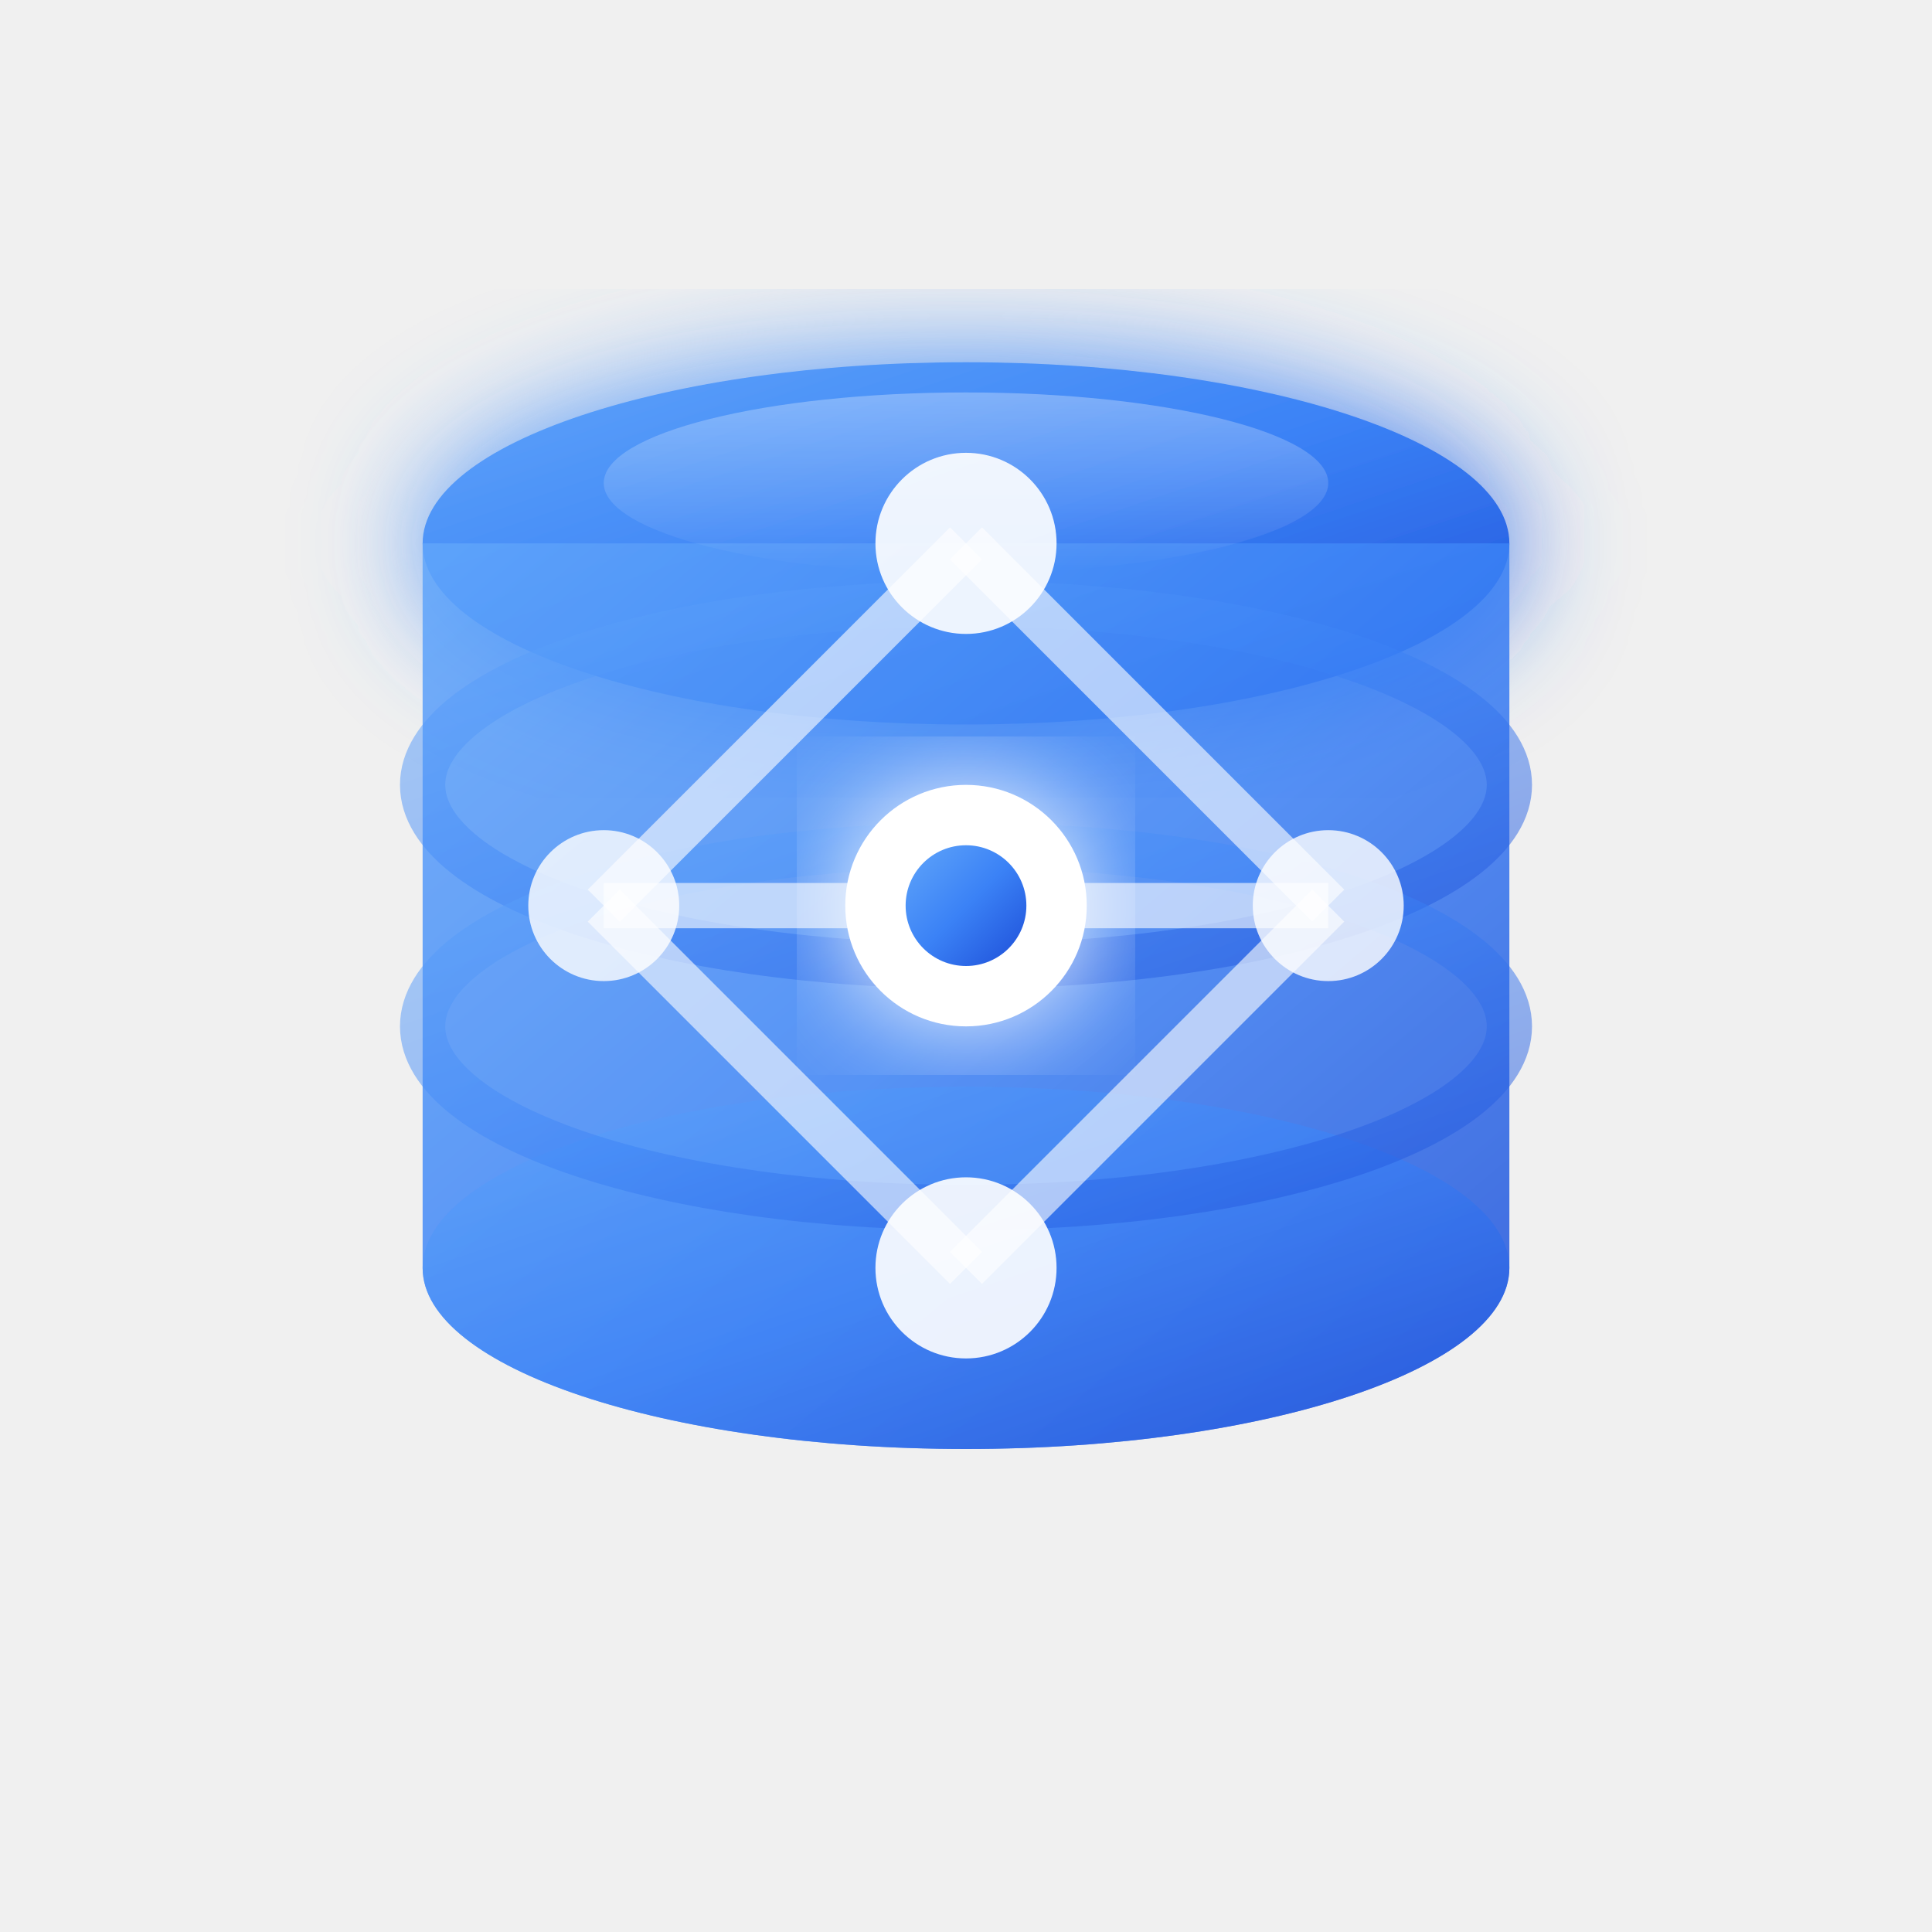
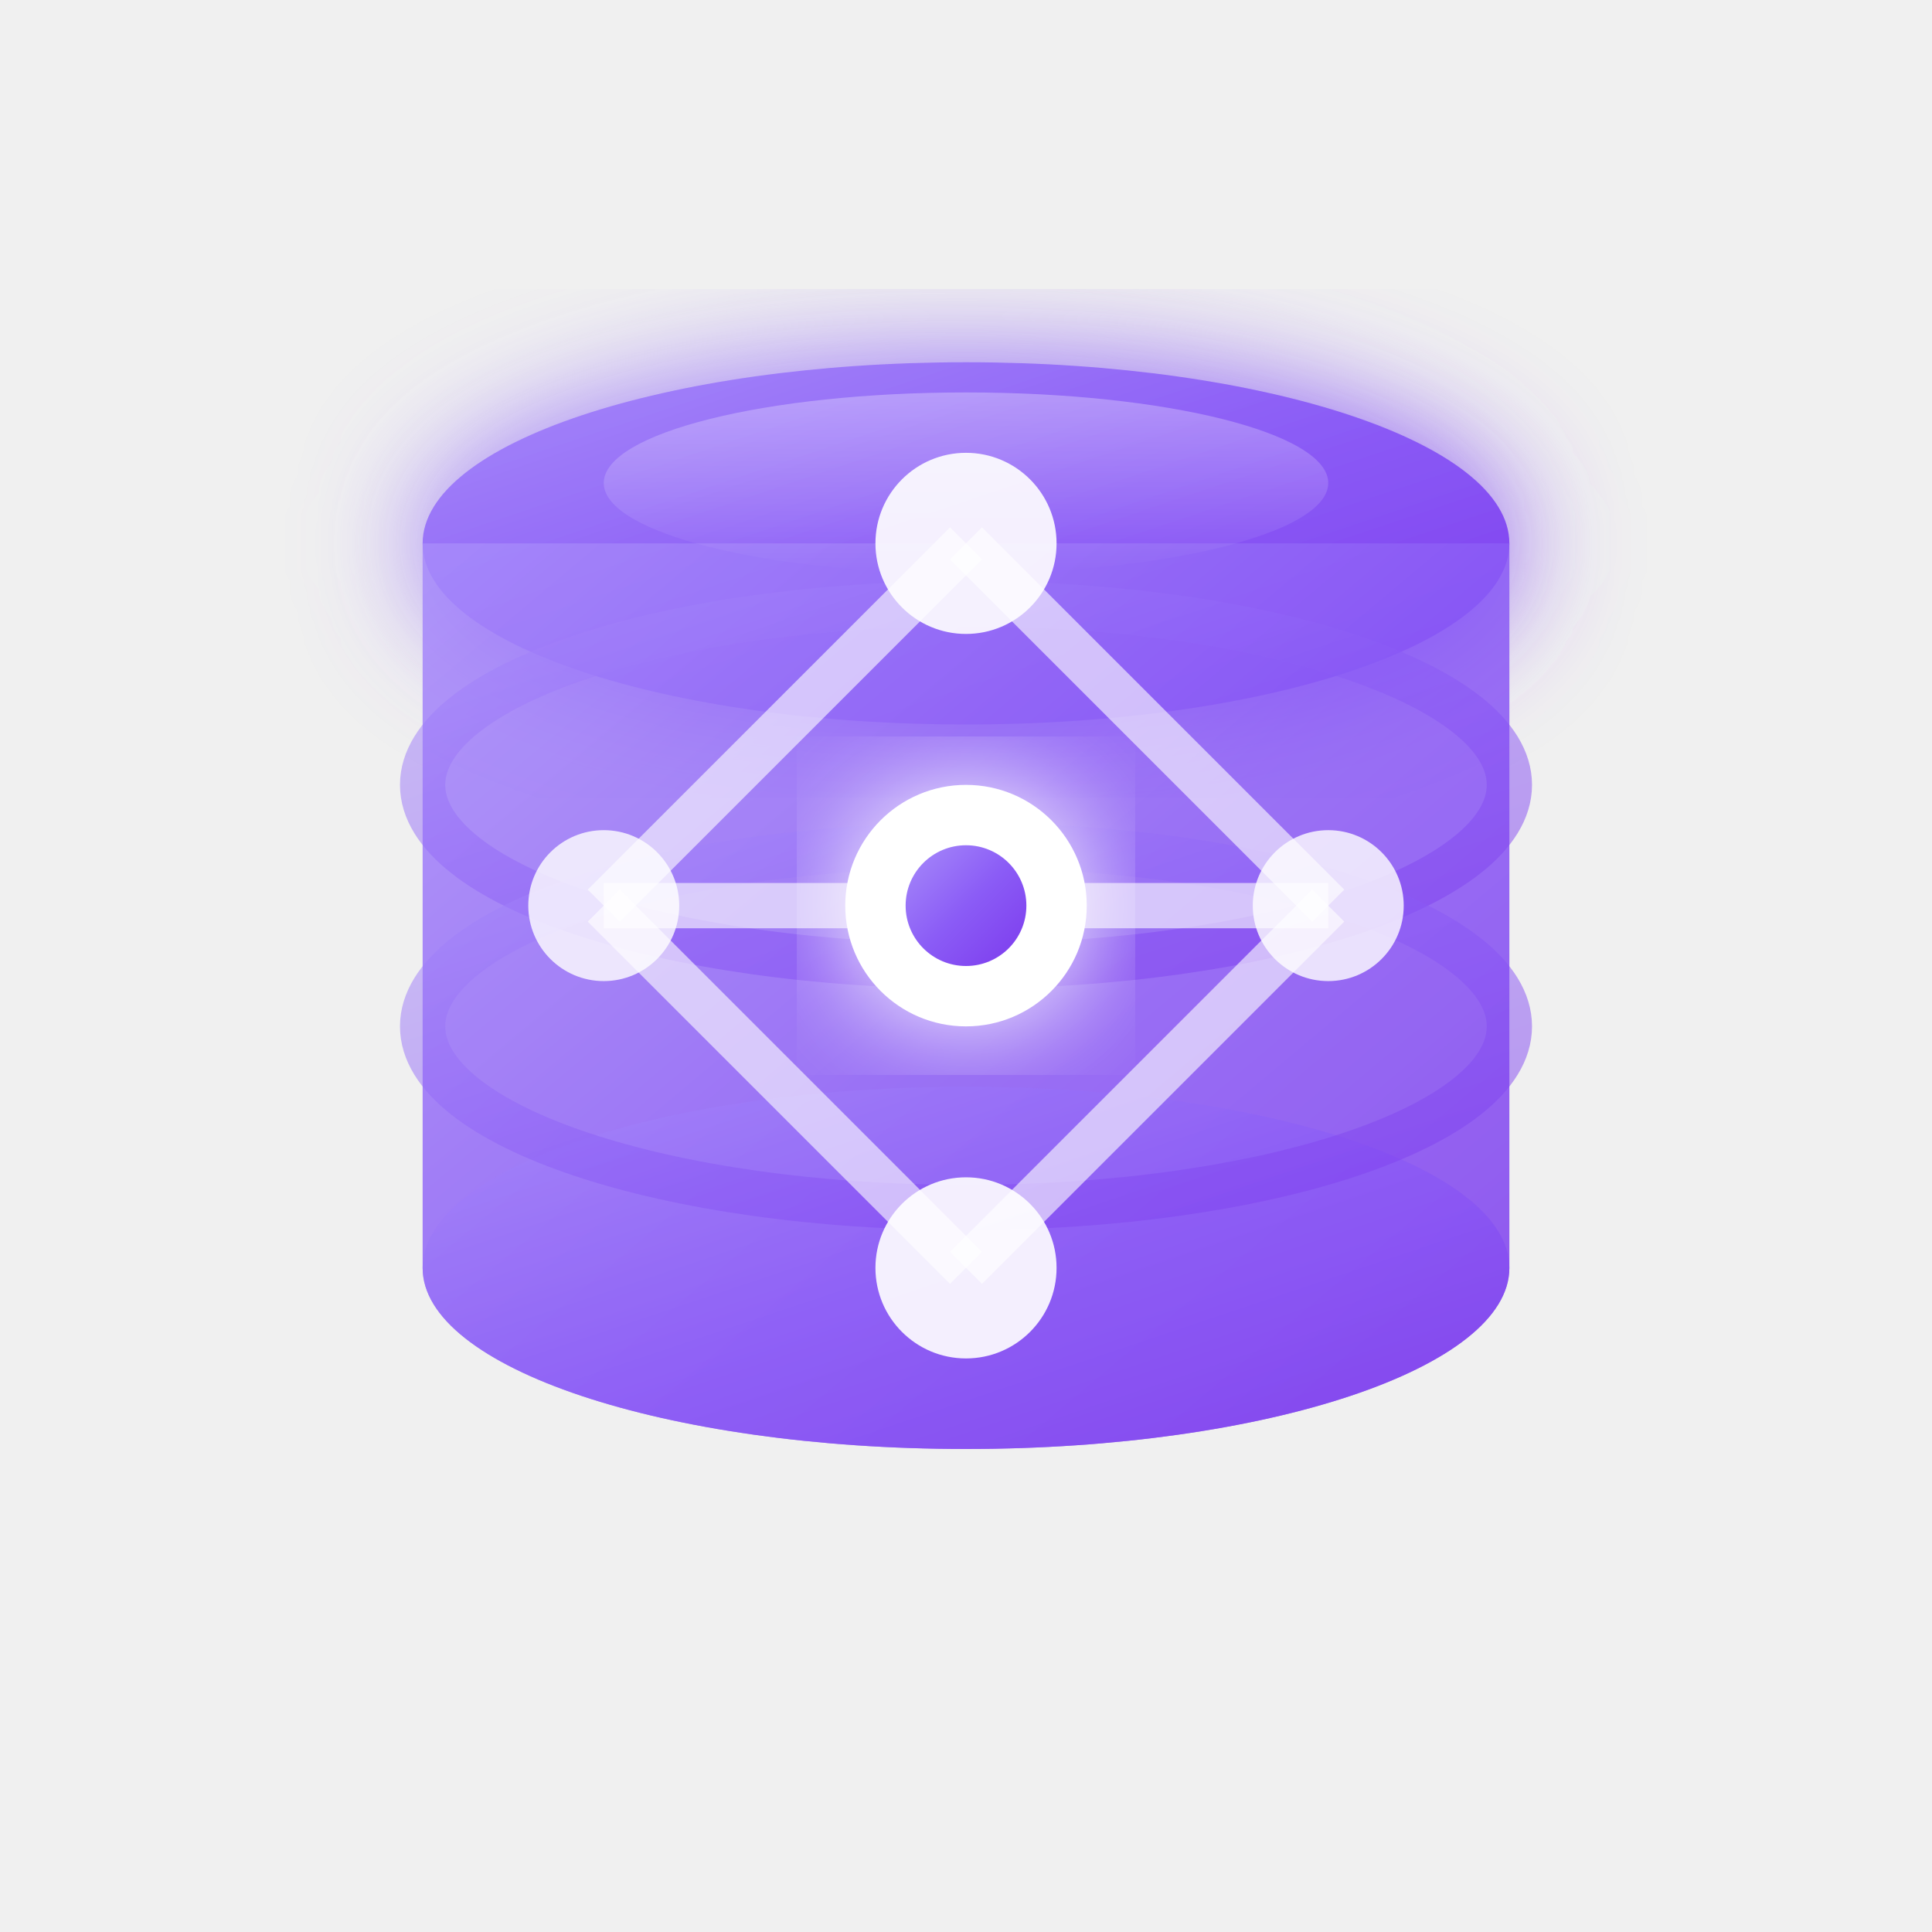
<svg xmlns="http://www.w3.org/2000/svg" viewBox="0 0 64 64" fill="none">
  <defs>
    <linearGradient id="primaryGradient" x1="0%" y1="0%" x2="100%" y2="100%">
-       <stop offset="0%" style="stop-color:#60a5fa" />
-       <stop offset="50%" style="stop-color:#3b82f6" />
-       <stop offset="100%" style="stop-color:#1d4ed8" />
+       <stop offset="0%" style="stop-color:#a78bfa" />
+       <stop offset="50%" style="stop-color:#8b5cf6" />
+       <stop offset="100%" style="stop-color:#7c3aed" />
    </linearGradient>
    <filter id="glow" x="-20%" y="-20%" width="140%" height="140%">
      <feGaussianBlur stdDeviation="2" result="coloredBlur" />
      <feMerge>
        <feMergeNode in="coloredBlur" />
        <feMergeNode in="SourceGraphic" />
      </feMerge>
    </filter>
    <linearGradient id="innerGlow" x1="0%" y1="0%" x2="0%" y2="100%">
      <stop offset="0%" style="stop-color:#ffffff;stop-opacity:0.3" />
      <stop offset="100%" style="stop-color:#ffffff;stop-opacity:0" />
    </linearGradient>
  </defs>
  <ellipse cx="32" cy="18" rx="18" ry="6" fill="url(#primaryGradient)" filter="url(#glow)" />
  <path d="M14 18 L14 42 C14 45.3 22 48 32 48 C42 48 50 45.3 50 42 L50 18" fill="url(#primaryGradient)" opacity="0.85" />
  <ellipse cx="32" cy="42" rx="18" ry="6" fill="url(#primaryGradient)" opacity="0.7" />
  <ellipse cx="32" cy="26" rx="18" ry="6" fill="none" stroke="url(#primaryGradient)" stroke-width="1.5" opacity="0.5" />
  <ellipse cx="32" cy="34" rx="18" ry="6" fill="none" stroke="url(#primaryGradient)" stroke-width="1.5" opacity="0.5" />
  <circle cx="32" cy="18" r="3" fill="#ffffff" opacity="0.9" />
  <circle cx="20" cy="30" r="2.5" fill="#ffffff" opacity="0.8" />
  <circle cx="44" cy="30" r="2.5" fill="#ffffff" opacity="0.8" />
  <circle cx="32" cy="42" r="3" fill="#ffffff" opacity="0.9" />
  <line x1="32" y1="18" x2="20" y2="30" stroke="#ffffff" stroke-width="1.5" opacity="0.6" />
  <line x1="32" y1="18" x2="44" y2="30" stroke="#ffffff" stroke-width="1.5" opacity="0.6" />
  <line x1="20" y1="30" x2="32" y2="42" stroke="#ffffff" stroke-width="1.5" opacity="0.6" />
  <line x1="44" y1="30" x2="32" y2="42" stroke="#ffffff" stroke-width="1.5" opacity="0.6" />
  <line x1="20" y1="30" x2="44" y2="30" stroke="#ffffff" stroke-width="1.5" opacity="0.6" />
  <circle cx="32" cy="30" r="4" fill="#ffffff" filter="url(#glow)" />
  <circle cx="32" cy="30" r="2" fill="url(#primaryGradient)" />
  <ellipse cx="32" cy="16" rx="12" ry="3" fill="url(#innerGlow)" />
</svg>
